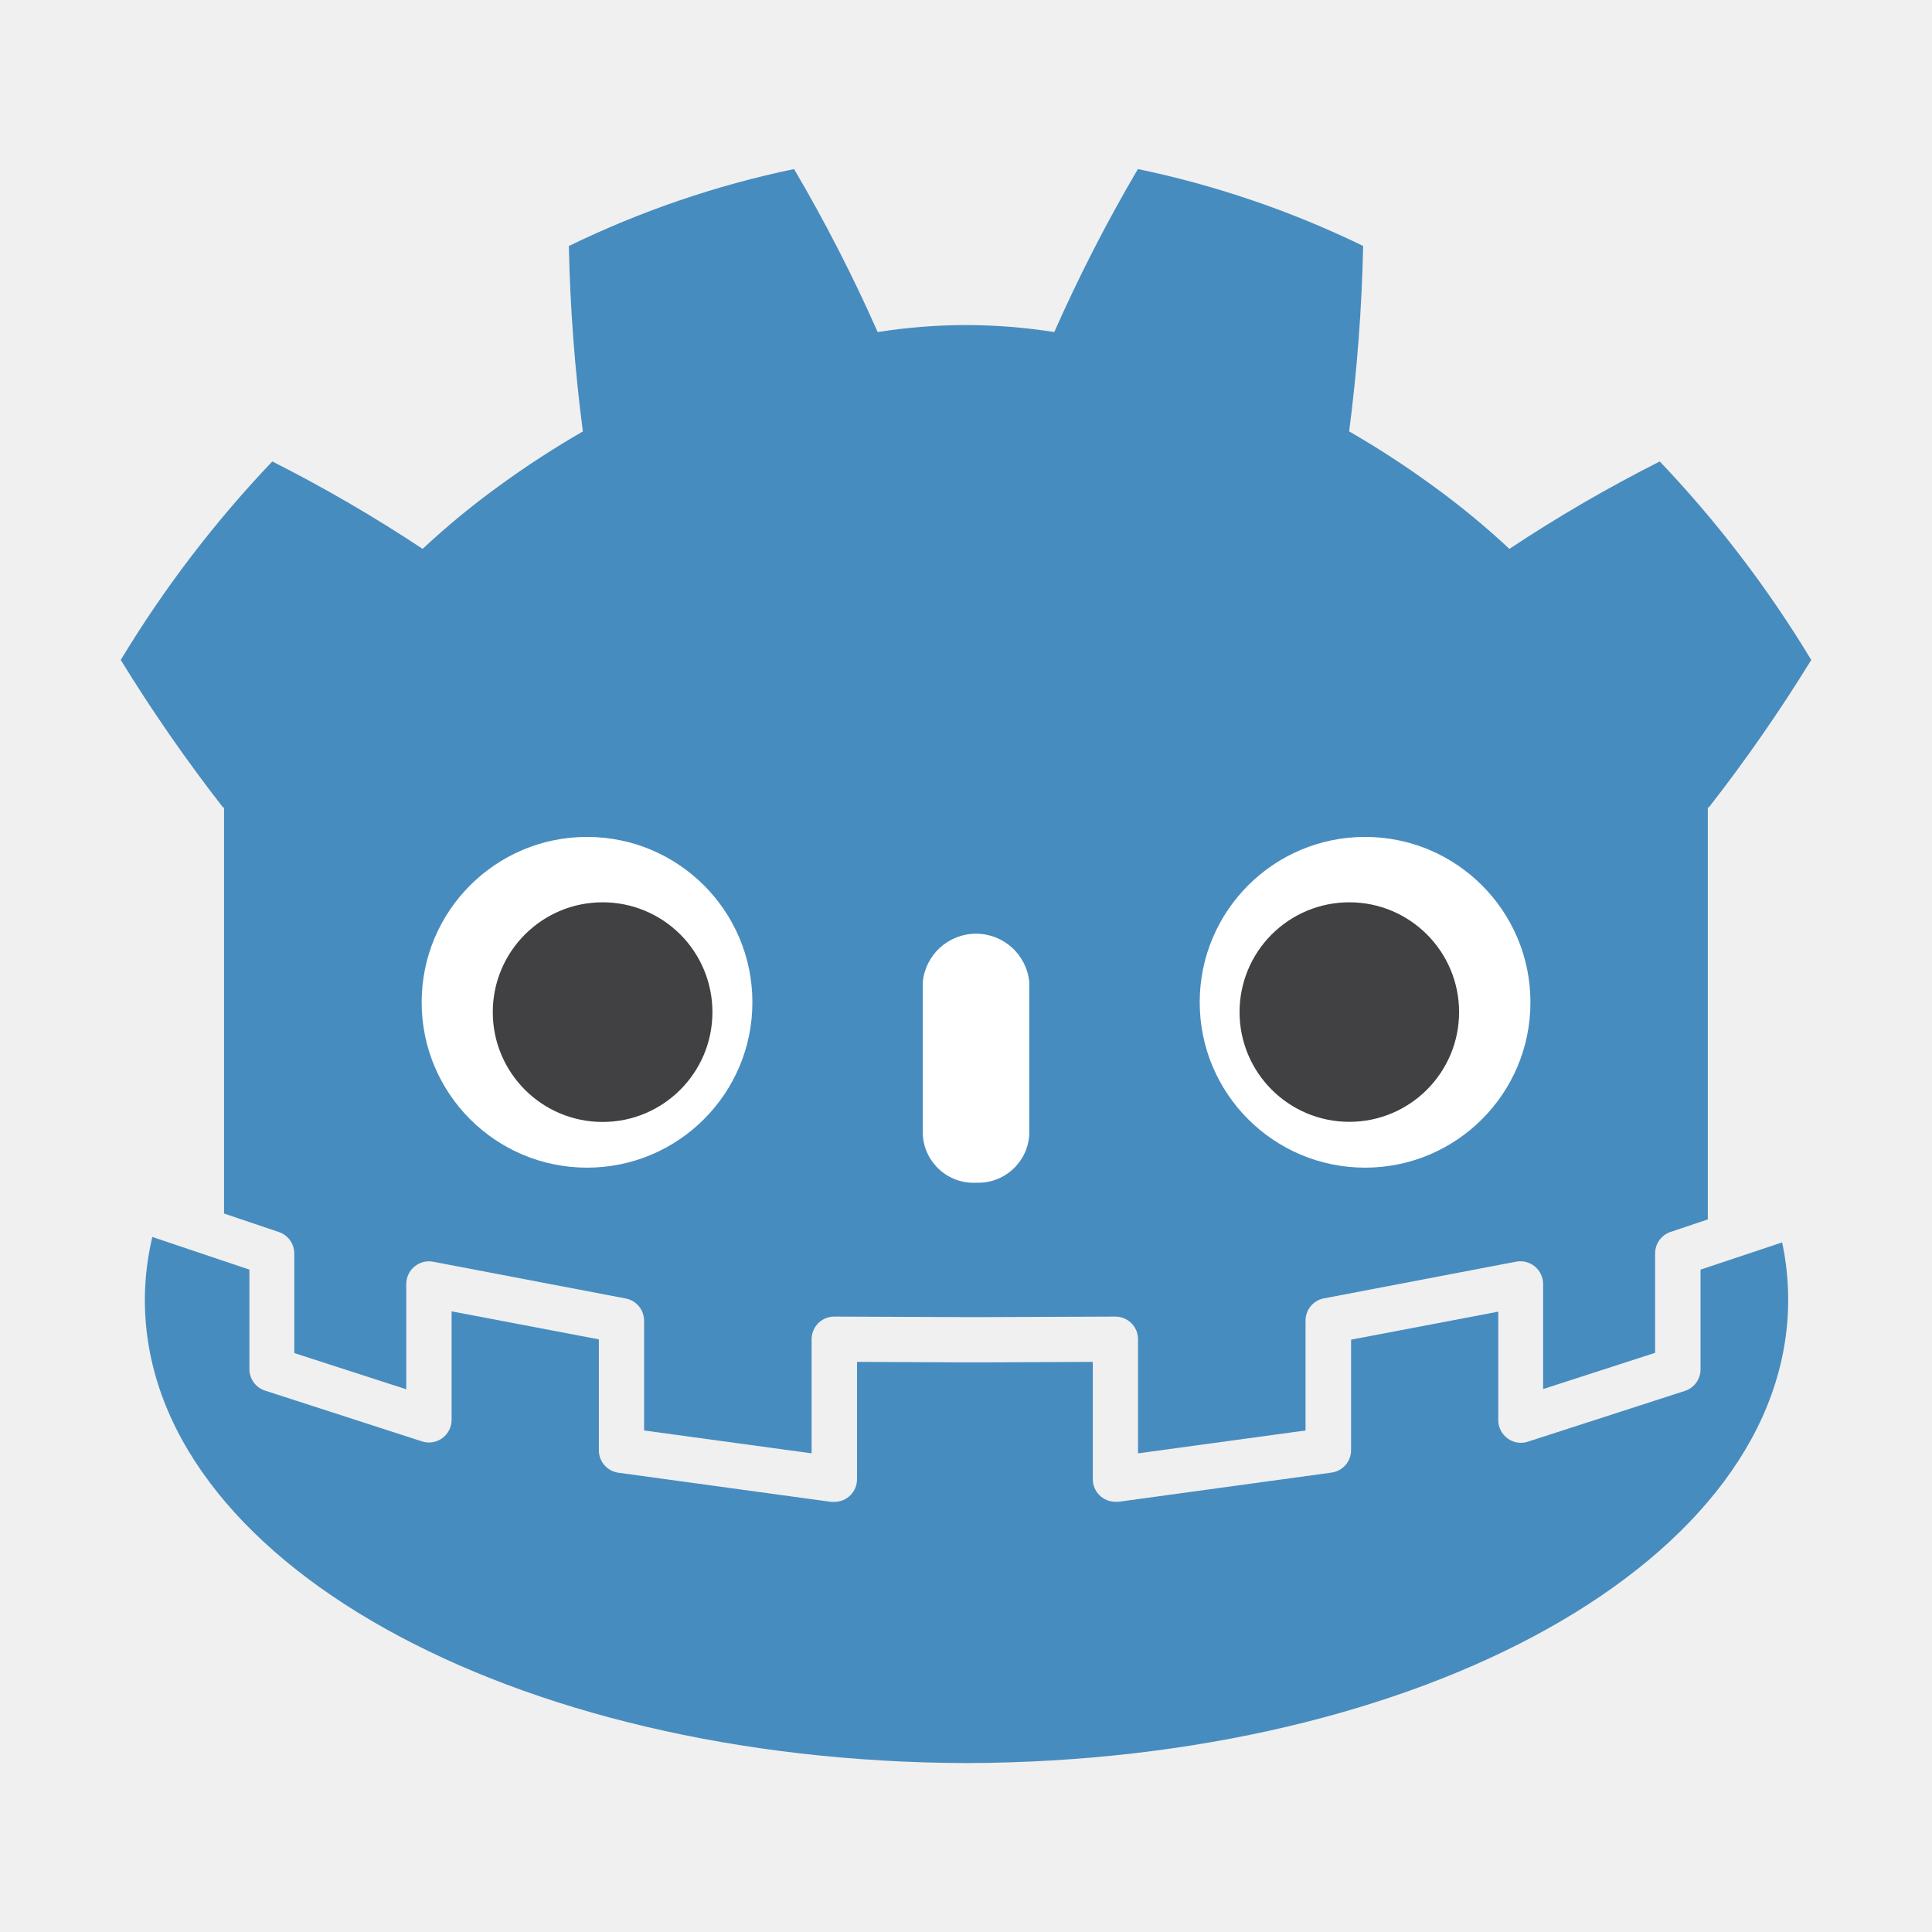
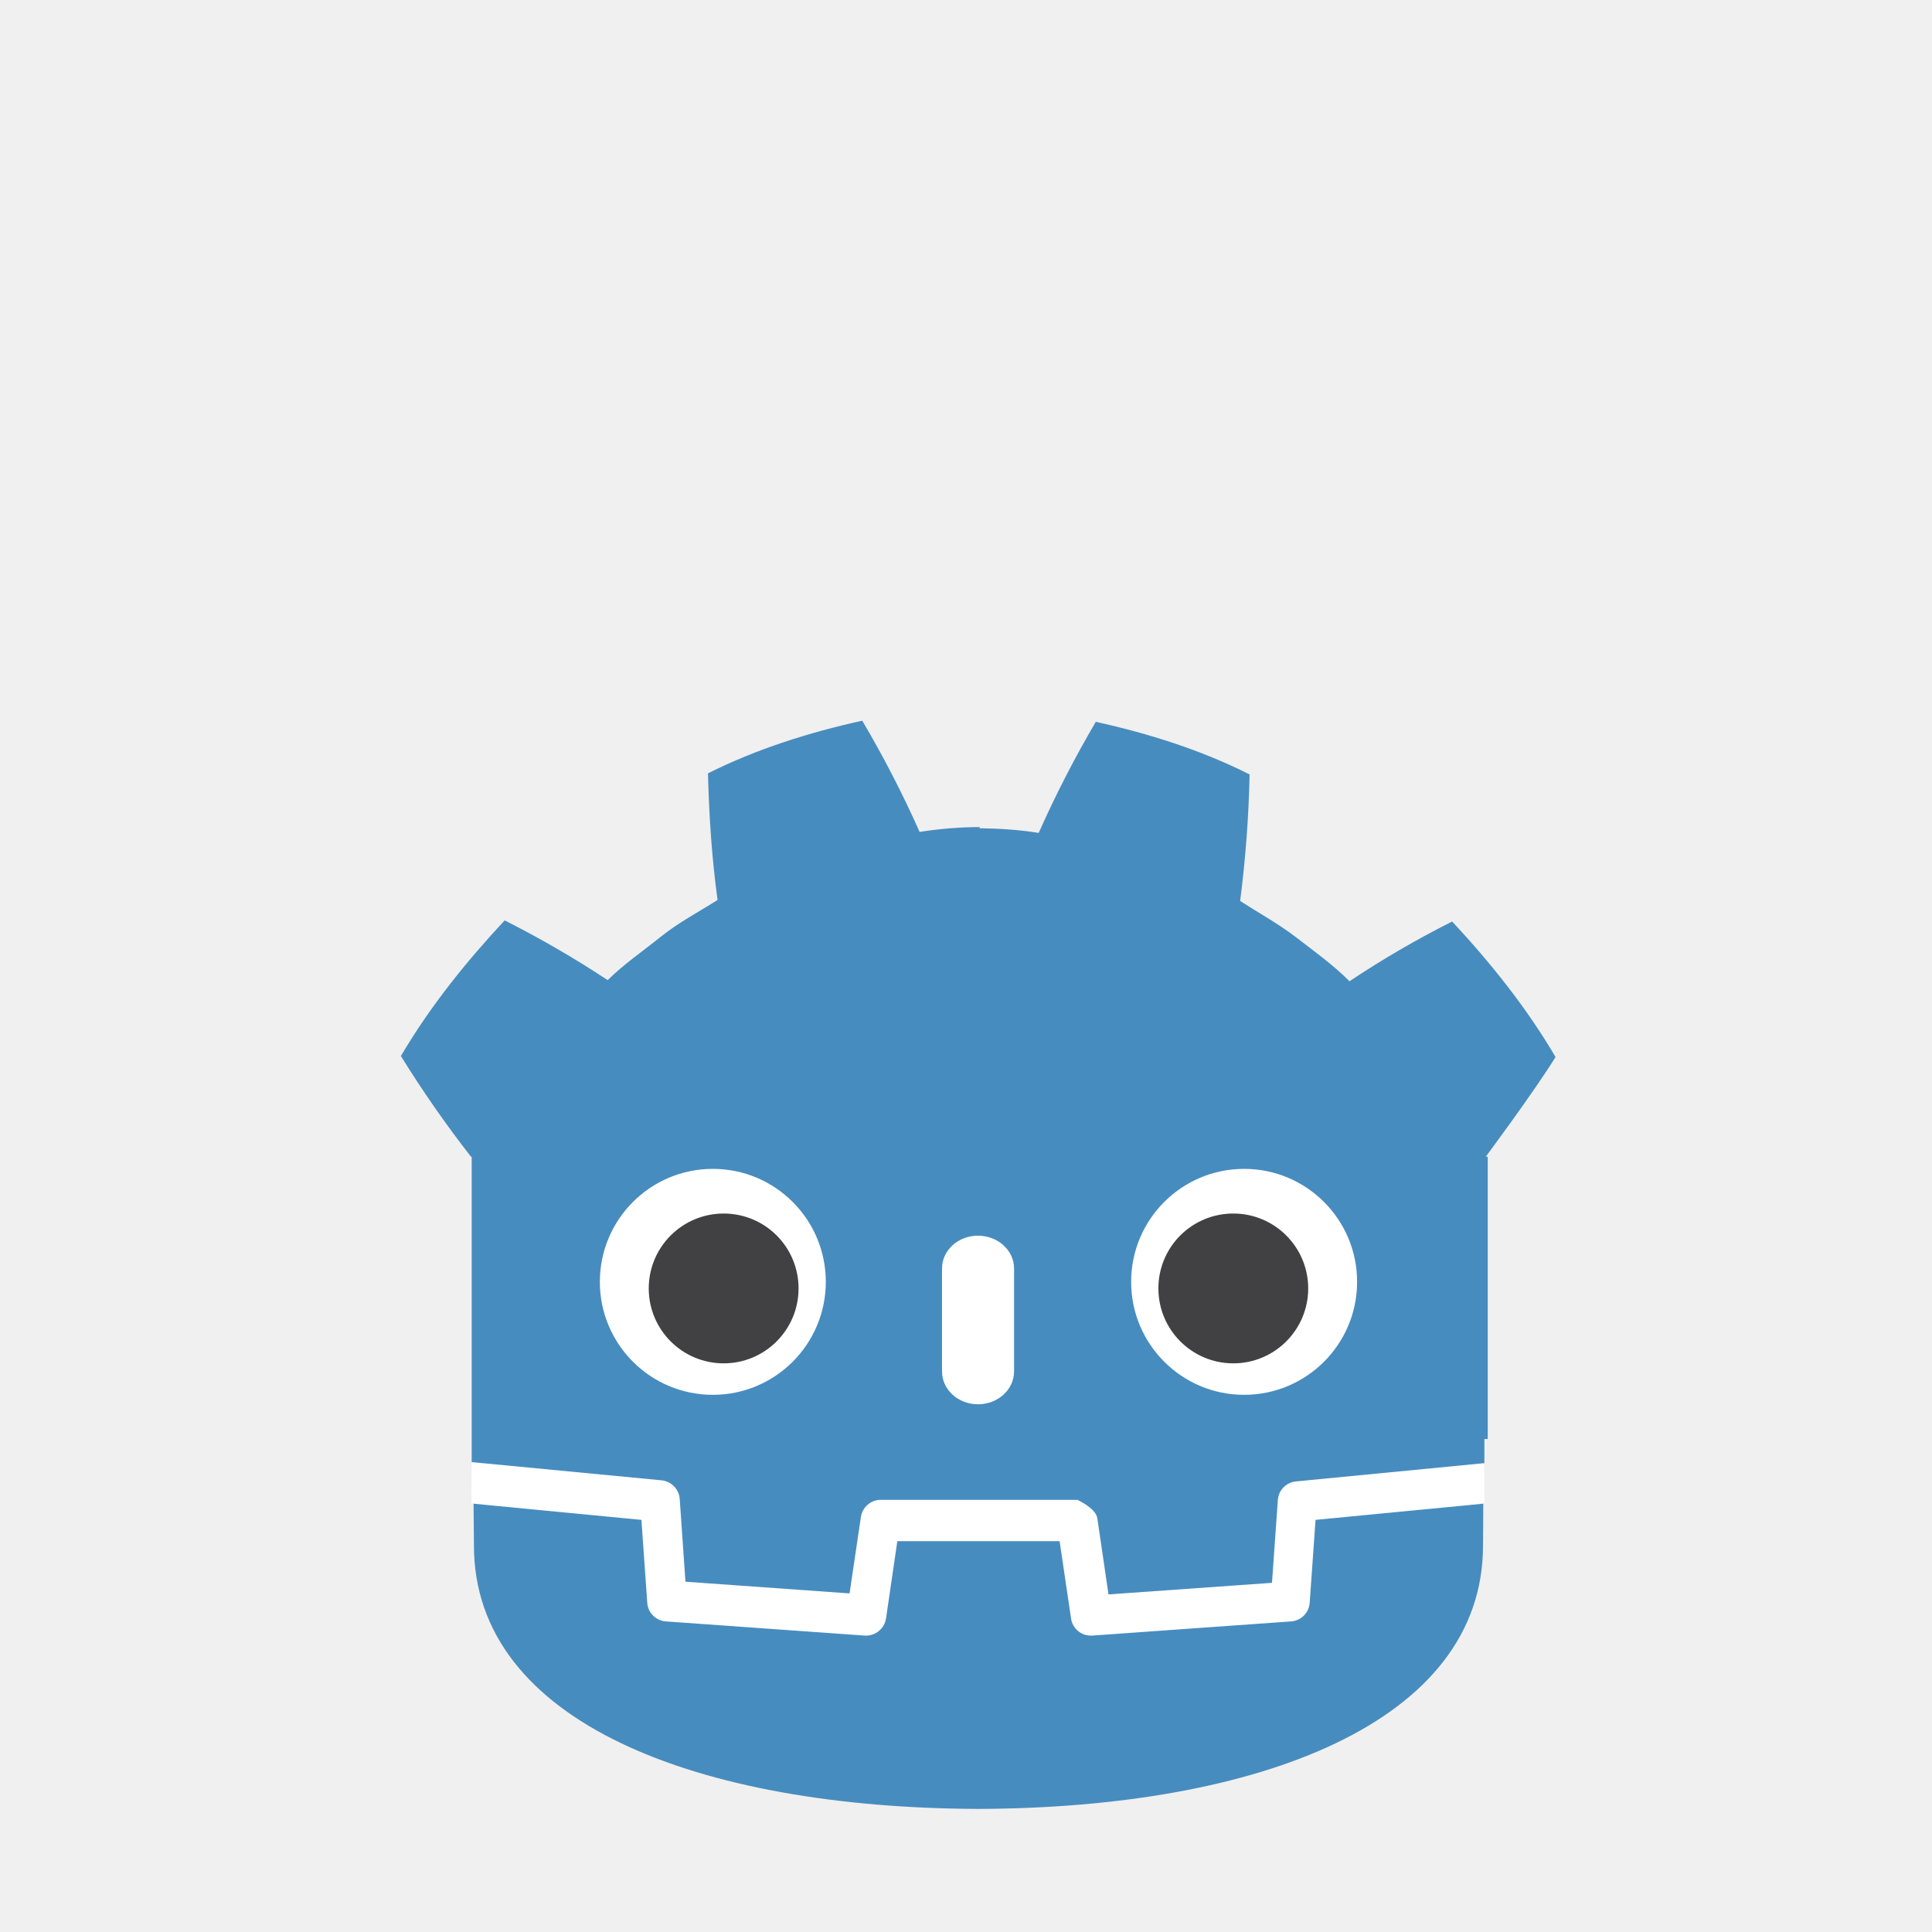
- <svg xmlns="http://www.w3.org/2000/svg" viewBox="0 0 32 32">
-   <path d="M28.166,21.029v1.652a.374.374,0,0,1-.26.357l-2.6.841a.367.367,0,0,1-.335-.054.374.374,0,0,1-.155-.3v-1.8l-2.438.464V24.02a.375.375,0,0,1-.325.371l-3.525.483c-.016,0-.034,0-.051,0A.374.374,0,0,1,18.1,24.5V22.557l-1.819.008h-.267l-1.819-.008V24.5a.375.375,0,0,1-.375.376c-.017,0-.034,0-.052,0l-3.525-.483a.375.375,0,0,1-.324-.371V22.184l-2.439-.464v1.8a.374.374,0,0,1-.154.3.37.37,0,0,1-.336.054l-2.6-.841a.374.374,0,0,1-.259-.357V21.029l-1.608-.541a4.558,4.558,0,0,0-.124,1.04c0,4.317,6.082,7.65,13.6,7.674h.019c7.517-.024,13.6-3.356,13.6-7.674a4.54,4.54,0,0,0-.1-.95Z" style="fill:#478cbf" />
-   <path d="M3.711,13.373V20.1l.907.306a.374.374,0,0,1,.256.355v1.65l1.855.6V21.267a.376.376,0,0,1,.445-.369l3.189.609a.374.374,0,0,1,.305.368v1.818l2.775.379v-1.89a.374.374,0,0,1,.376-.375h0l2.327.009,2.326-.009a.374.374,0,0,1,.377.375v1.89l2.775-.379V21.874a.373.373,0,0,1,.3-.368l3.189-.609a.377.377,0,0,1,.446.369v1.741l1.855-.6V20.76a.374.374,0,0,1,.255-.355l.618-.208V13.373h.017A26.792,26.792,0,0,0,30,10.931a19.02,19.02,0,0,0-2.509-3.288A24.507,24.507,0,0,0,25,9.091a13.01,13.01,0,0,0-1.279-1.052,15.365,15.365,0,0,0-1.375-.894,28.353,28.353,0,0,0,.232-3.071A15.968,15.968,0,0,0,18.847,2.8a26.44,26.44,0,0,0-1.385,2.7,9.46,9.46,0,0,0-1.453-.116h-.018a9.457,9.457,0,0,0-1.454.116,26.275,26.275,0,0,0-1.385-2.7A15.961,15.961,0,0,0,9.422,4.075a28.142,28.142,0,0,0,.232,3.071,15.312,15.312,0,0,0-1.376.894A13.06,13.06,0,0,0,7,9.091a24.553,24.553,0,0,0-2.49-1.448A19.02,19.02,0,0,0,2,10.931a26.792,26.792,0,0,0,1.694,2.443Z" style="fill:#478cbf" />
-   <path d="M12.462,16.6a2.739,2.739,0,1,1-2.74-2.738,2.739,2.739,0,0,1,2.74,2.738" style="fill:#fff" />
-   <path d="M11.8,16.764a1.819,1.819,0,1,1-1.819-1.819A1.817,1.817,0,0,1,11.8,16.764" style="fill:#414042" />
-   <path d="M16.166,19.59a.844.844,0,0,1-.882-.8V16.267a.886.886,0,0,1,1.764,0v2.522a.845.845,0,0,1-.883.8" style="fill:#fff" />
-   <path d="M19.871,16.6a2.739,2.739,0,1,0,2.74-2.738,2.739,2.739,0,0,0-2.74,2.738" style="fill:#fff" />
-   <path d="M20.531,16.764a1.818,1.818,0,1,0,1.817-1.819,1.817,1.817,0,0,0-1.817,1.819" style="fill:#414042" />
+ <svg xmlns="http://www.w3.org/2000/svg" width="2500" height="2500" viewBox="-274.198 -405.588 1552.747 1354.888">
+   <path fill="#fff" d="M918.6 670.5s-1.4-8.4-2.2-8.3L766 676.9a24.5 24.5 0 0 0-22.1 23l-4.2 60-116.4 8.4-7.9-54.4a24.7 24.7 0 0 0-24.2-21.2H432.4a24.5 24.5 0 0 0-24.3 21l-7.9 54.6-116.4-8.4-4.2-60a24.5 24.5 0 0 0-22.1-23L107 662.2c-.8-.1-1.3 8.3-2.1 8.3l-.2 33 127.5 20.8 4.1 60.5a24.9 24.9 0 0 0 22.8 23.1l160.3 11.5h1.8a24.8 24.8 0 0 0 24.2-21.2l8.1-55.9H570l8.1 55.9a24.8 24.8 0 0 0 24.3 21.2h1.7l160.4-11.5a24.9 24.9 0 0 0 22.7-23.1l4.2-60.5 127.4-20.9z" />
+   <path fill="#478cbf" d="M104.9 425.1v245.6h1.3l151.2 14.5a16.3 16.3 0 0 1 14.7 15l4.6 66.5 131.9 9.4 9.1-61.4a16.2 16.2 0 0 1 16-13.8h158s14.8 6.7 16 14.7l9 61.3 131.4-9.3 4.7-66.5a16.1 16.1 0 0 1 14.6-15l150.5-14.6h.9V652h2.7V425.1h-1.6s38.4-51.5 56.1-80.1c-23.5-40-52.3-75.8-83.1-108.9a782.1 782.1 0 0 0-82.5 48c-13.1-13.1-27.9-23.7-42.4-34.9s-30.3-19.8-45.5-29.6a948.7 948.7 0 0 0 7.6-101.7C690.8 98.1 648.9 85 606.5 75.6a884.8 884.8 0 0 0-45.9 89.3c-15.9-2.6-32-3.6-50.1-3.8h2.7v-.9a312.6 312.6 0 0 0-48.3 3.9 878.1 878.1 0 0 0-46.1-89.4c-42.5 9.4-84.6 22.6-124 42.3.9 34.7 3.1 68 7.7 101.8-15.3 9.7-31.4 18.1-45.7 29.6s-29.4 21.8-42.6 34.8a823.1 823.1 0 0 0-82.8-48c-30.9 33.2-59.8 68.9-83.4 109a906 906 0 0 0 56.3 80.9zM783.1 717l-4.7 66.6a16.1 16.1 0 0 1-14.9 15L603.7 810h-1.2a16 16 0 0 1-15.9-13.8l-9.2-62.1H447l-9.1 62.1a16.3 16.3 0 0 1-17.2 13.8l-159.8-11.4a16.1 16.1 0 0 1-14.9-15l-4.7-66.6-134.9-13c.1 14.5.3 30.4.3 33.6 0 142.4 180.7 210.9 405.2 211.7h.6c224.5-.8 405.2-69.3 405.2-211.7 0-3.3.2-19.1.2-33.6z" />
+   <path fill="#fff" d="M389.5 525.6a90.8 90.8 0 1 1-90.8-90.7 90.8 90.8 0 0 1 90.8 90.7m122.3 98.5c-16 0-28.9-11.8-28.9-26.4v-82.8c0-14.5 12.9-26.3 28.9-26.3s29 11.8 29 26.3v82.8c0 14.6-13 26.4-29 26.4m123.1-98.5a90.8 90.8 0 1 0 90.8-90.7 90.8 90.8 0 0 0-90.8 90.7" />
+   <path fill="#414042" d="M656.8 531a60.2 60.2 0 1 0 60.2-60.2 60.1 60.1 0 0 0-60.2 60.2m-289.2 0a60.2 60.2 0 1 1-60.2-60.2 60.1 60.1 0 0 1 60.2 60.2" />
</svg>
